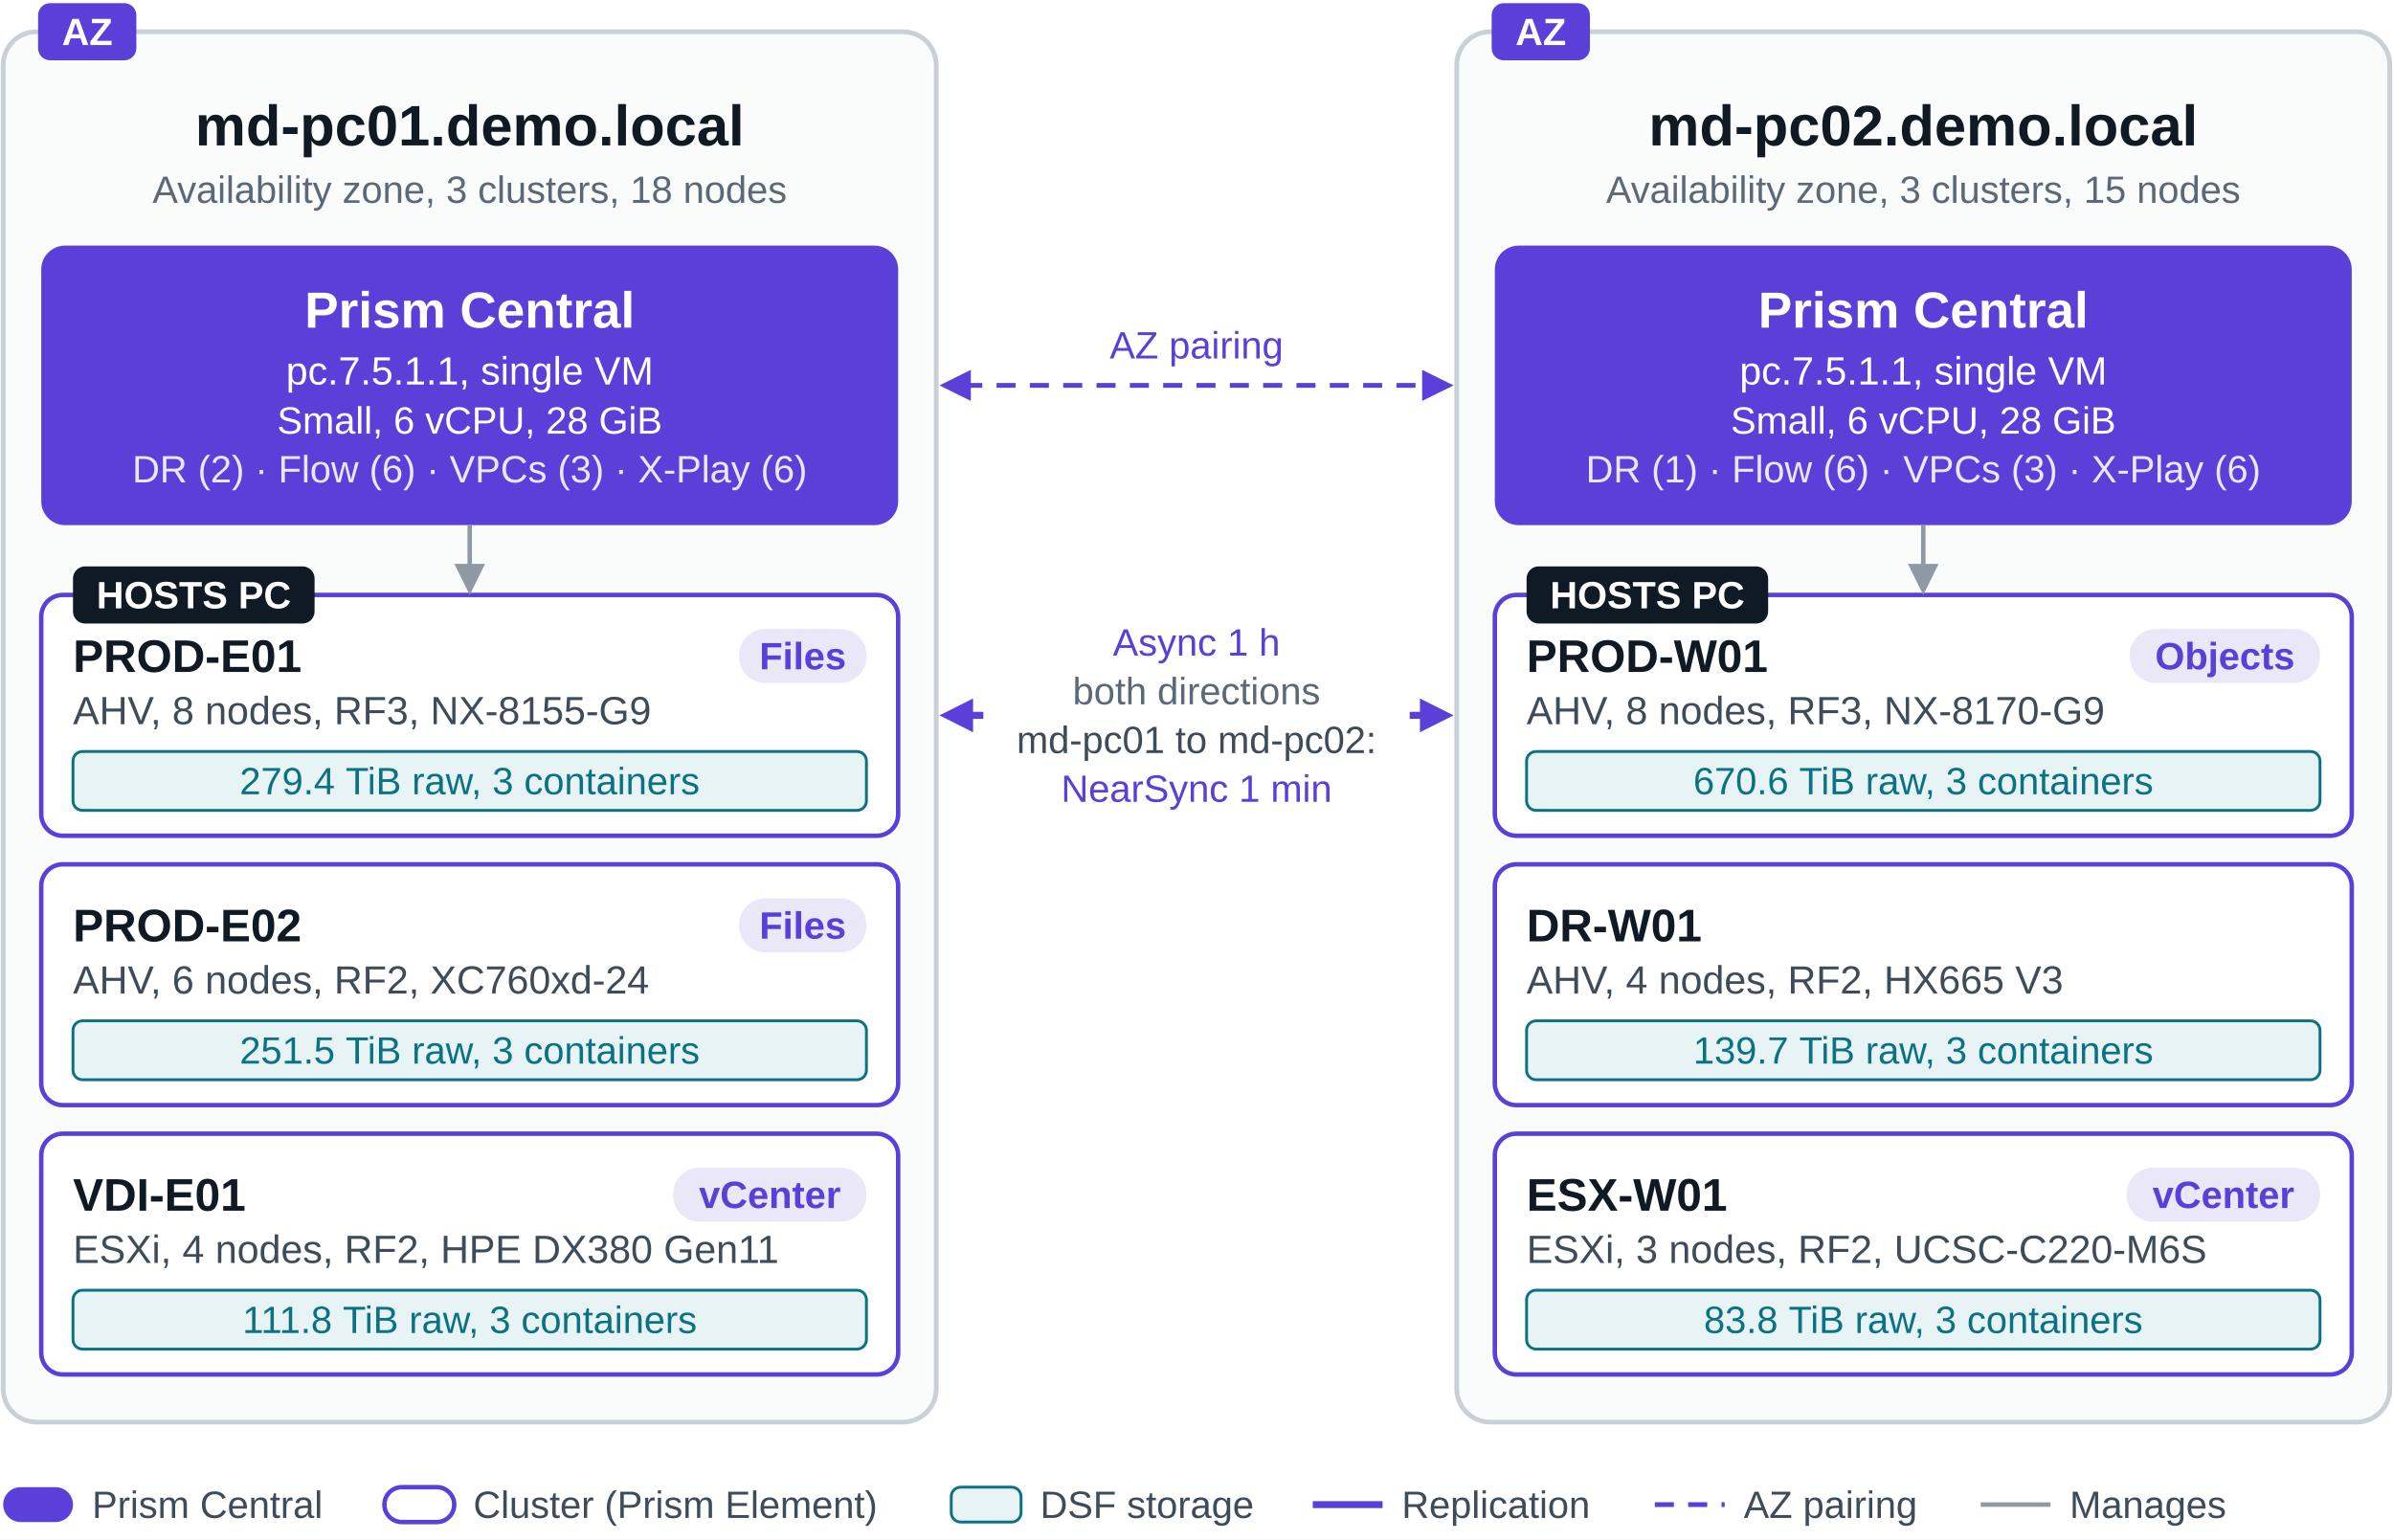
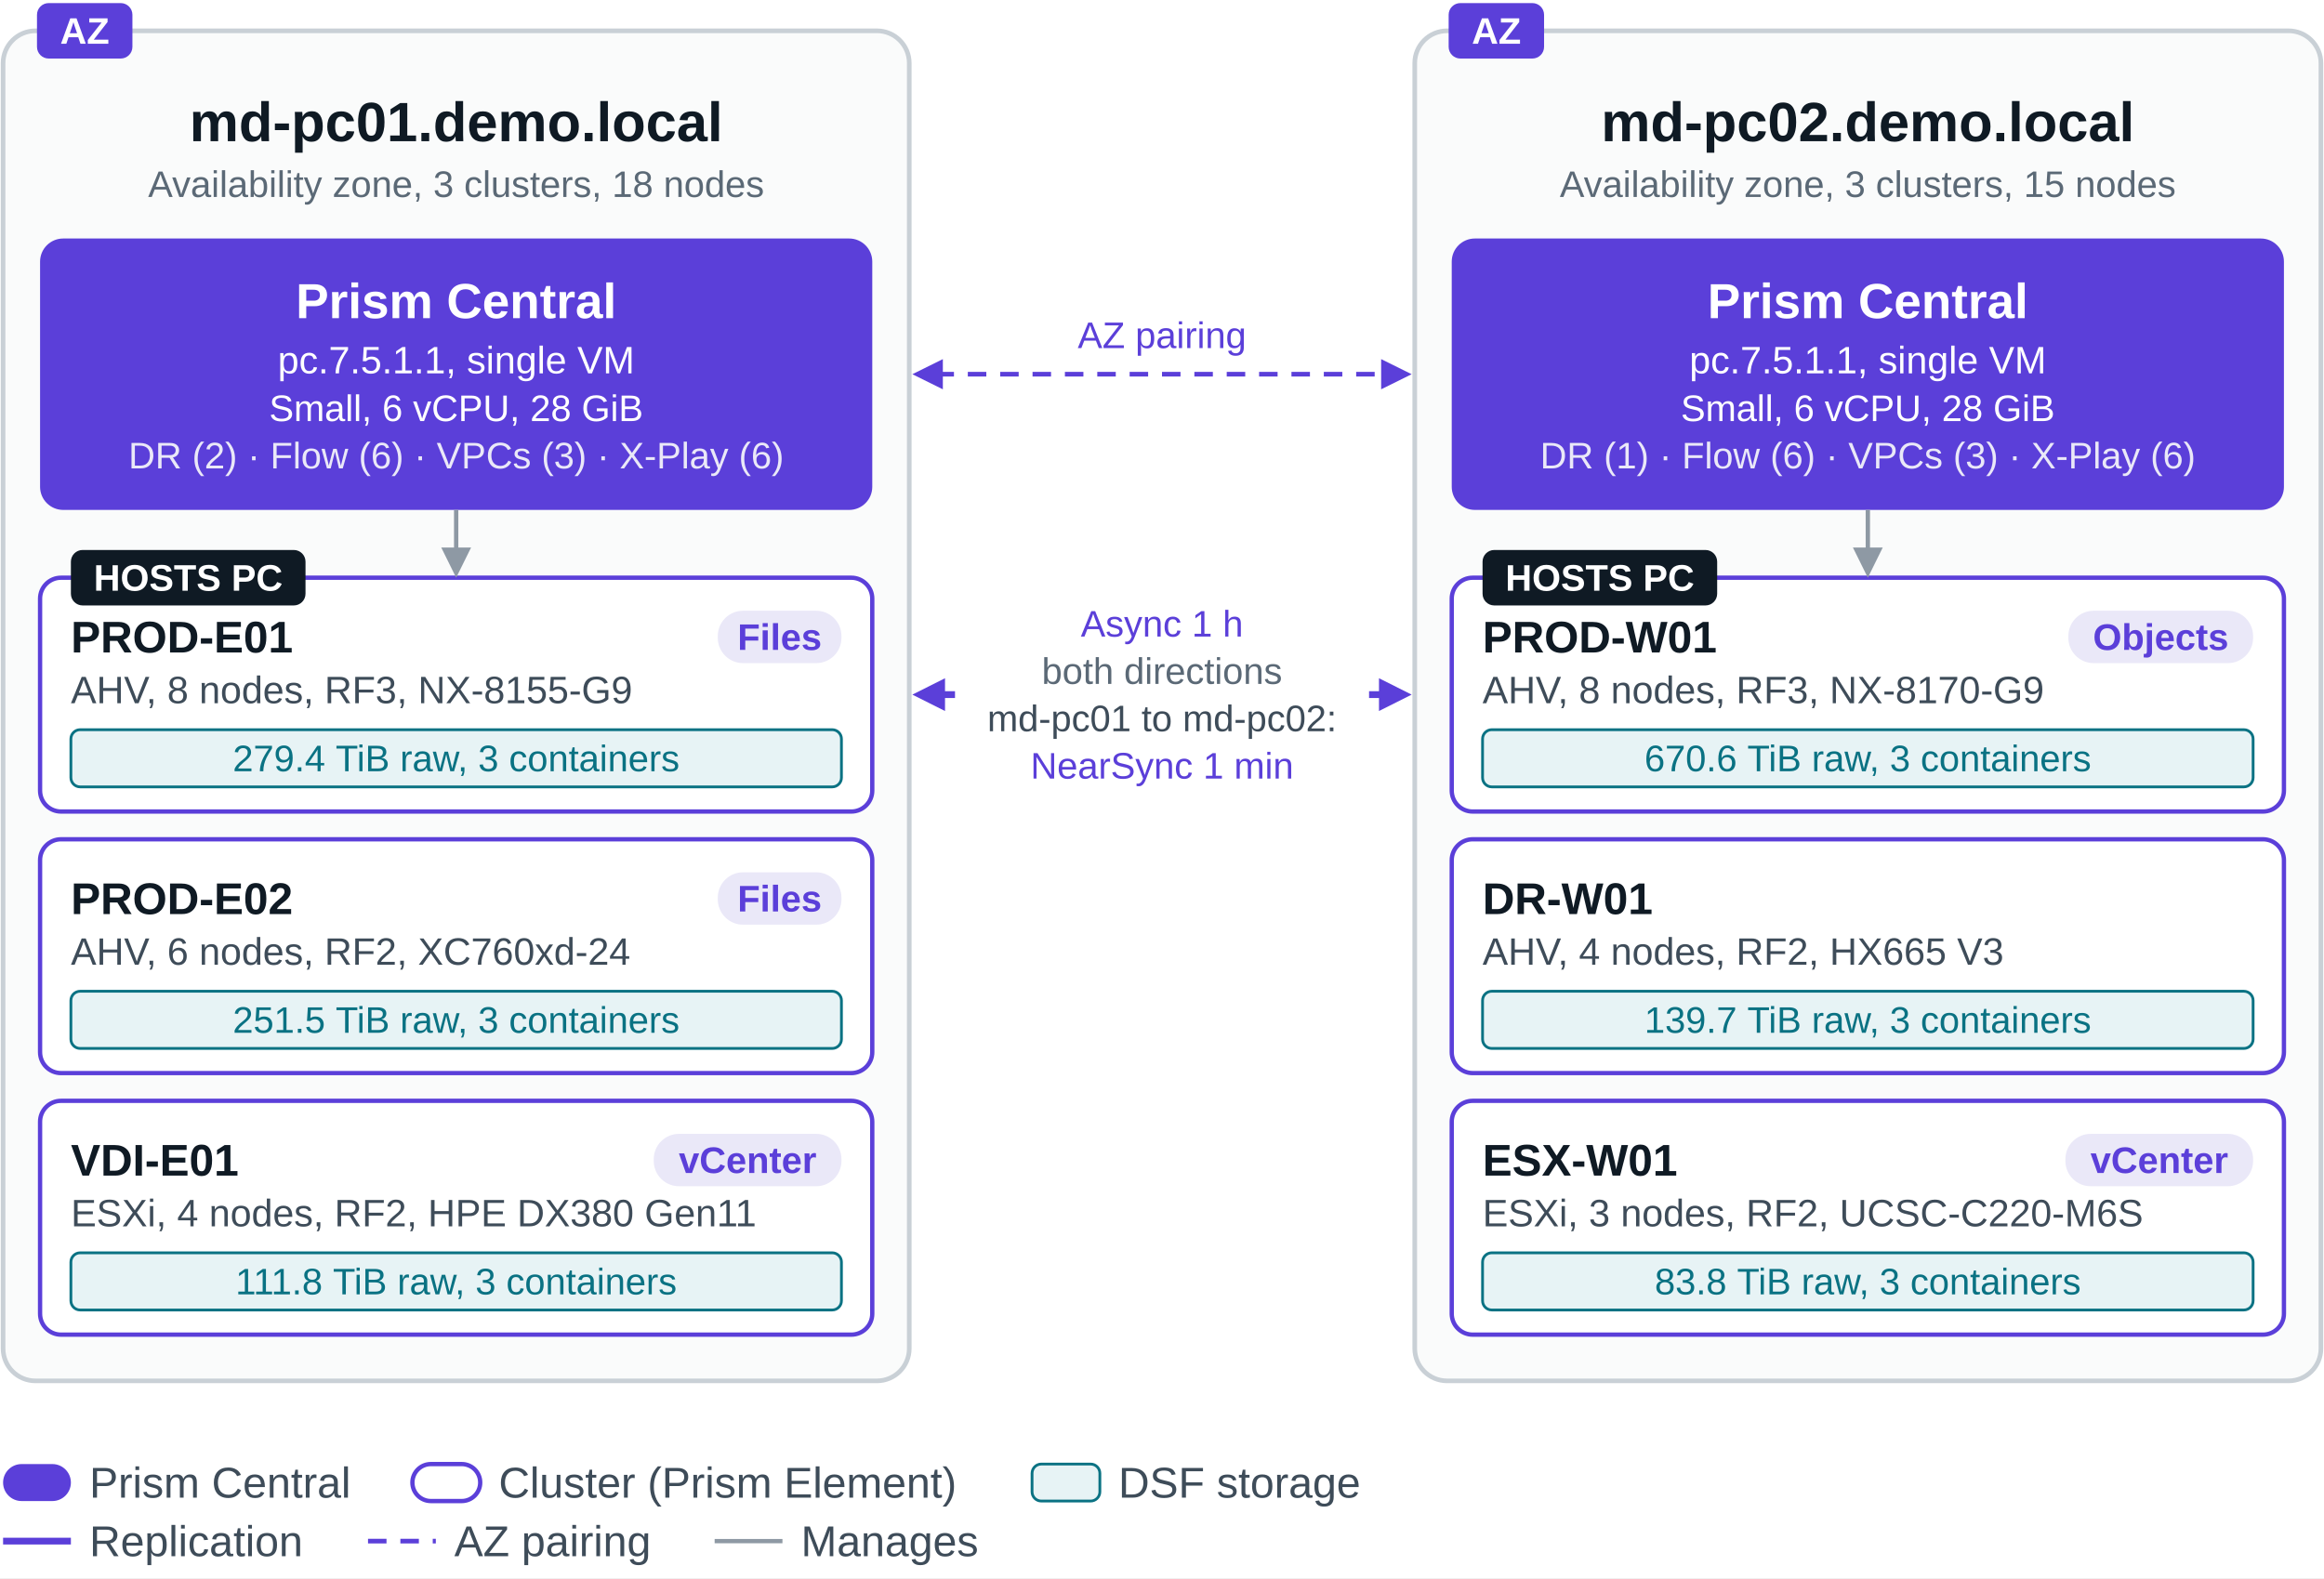
- <svg xmlns="http://www.w3.org/2000/svg" version="1.1" width="377pt" height="242.56pt" viewBox="0 0 377 242.56" font-family="Figtree, Calibri, 'Segoe UI', Arial, sans-serif">
-   <rect width="377" height="242.56" fill="#FFFFFF" />
+ <svg xmlns="http://www.w3.org/2000/svg" version="1.1" width="377pt" height="256.06pt" viewBox="0 0 377 256.06" font-family="Figtree, Calibri, 'Segoe UI', Arial, sans-serif">
+   <rect width="377" height="256.06" fill="#FFFFFF" />
  <g id="site:md-pc01.demo.local" data-kind="container" data-name="md-pc01.demo.local" data-prism-central="md-pc01.demo.local">
    <rect x="0.5" y="5" width="147" height="219.06" fill="#FAFBFB" rx="5.25" stroke="#C9D0D6" stroke-width="0.75" />
    <text x="74" y="22.91" text-anchor="middle" font-size="9" font-weight="600" fill="#0F1A24" textLength="83.19" lengthAdjust="spacingAndGlyphs">md-pc01.demo.local</text>
    <text x="74" y="31.96" text-anchor="middle" font-size="6" fill="#5B6976" textLength="99.16" lengthAdjust="spacingAndGlyphs">Availability zone, 3 clusters, 18 nodes</text>
  </g>
  <g id="site:md-pc02.demo.local" data-kind="container" data-name="md-pc02.demo.local" data-prism-central="md-pc02.demo.local">
    <rect x="229.5" y="5" width="147" height="219.06" fill="#FAFBFB" rx="5.25" stroke="#C9D0D6" stroke-width="0.75" />
    <text x="303" y="22.91" text-anchor="middle" font-size="9" font-weight="600" fill="#0F1A24" textLength="84.56" lengthAdjust="spacingAndGlyphs">md-pc02.demo.local</text>
    <text x="303" y="31.96" text-anchor="middle" font-size="6" fill="#5B6976" textLength="98.92" lengthAdjust="spacingAndGlyphs">Availability zone, 3 clusters, 15 nodes</text>
  </g>
  <g id="site:md-pc01.demo.local:pc" data-kind="box" data-prism-central="md-pc01.demo.local">
    <rect x="6.5" y="38.7" width="135" height="44.04" fill="#5B3FD9" rx="3.75" />
    <text x="74" y="51.62" text-anchor="middle" font-size="8" font-weight="600" fill="#FFFFFF" textLength="49.06" lengthAdjust="spacingAndGlyphs">Prism Central</text>
    <text x="74" y="60.58" text-anchor="middle" font-size="6.2" fill="#FFFFFF" textLength="54.37" lengthAdjust="spacingAndGlyphs">pc.7.5.1.1, single VM</text>
    <text x="74" y="68.32" text-anchor="middle" font-size="6" fill="#FFFFFF" textLength="58.35" lengthAdjust="spacingAndGlyphs">Small, 6 vCPU, 28 GiB</text>
    <text x="74" y="76" text-anchor="middle" font-size="6" fill="#EAE8F8" textLength="102.29" lengthAdjust="spacingAndGlyphs">DR (2) · Flow (6) · VPCs (3) · X-Play (6)</text>
  </g>
  <g id="cluster:86088e1b-cdfc-5113-a735-aeb9ef1962c3" data-kind="box" data-cluster-uuid="86088e1b-cdfc-5113-a735-aeb9ef1962c3" data-name="PROD-E01" data-prism-central="md-pc01.demo.local">
    <rect x="6.5" y="93.74" width="135" height="37.94" fill="#FFFFFF" rx="3.4" stroke="#5B3FD9" stroke-width="0.7" />
    <text x="11.5" y="105.87" font-size="7.2" font-weight="600" fill="#0F1A24" textLength="34.37" lengthAdjust="spacingAndGlyphs">PROD-E01</text>
    <text x="11.5" y="114.1" font-size="6.2" fill="#3E4C59" textLength="90.36" lengthAdjust="spacingAndGlyphs">AHV, 8 nodes, RF3, NX-8155-G9</text>
  </g>
  <g id="cluster:b05a4233-4013-58ed-a8b7-794ab3a4f5f8" data-kind="box" data-cluster-uuid="b05a4233-4013-58ed-a8b7-794ab3a4f5f8" data-name="PROD-E02" data-prism-central="md-pc01.demo.local">
    <rect x="6.5" y="136.18" width="135" height="37.94" fill="#FFFFFF" rx="3.4" stroke="#5B3FD9" stroke-width="0.7" />
    <text x="11.5" y="148.31" font-size="7.2" font-weight="600" fill="#0F1A24" textLength="35.47" lengthAdjust="spacingAndGlyphs">PROD-E02</text>
    <text x="11.5" y="156.54" font-size="6.2" fill="#3E4C59" textLength="90.23" lengthAdjust="spacingAndGlyphs">AHV, 6 nodes, RF2, XC760xd-24</text>
  </g>
  <g id="cluster:9b4738ef-4d63-5e4f-92be-6214d8858c4e" data-kind="box" data-cluster-uuid="9b4738ef-4d63-5e4f-92be-6214d8858c4e" data-name="VDI-E01" data-prism-central="md-pc01.demo.local">
    <rect x="6.5" y="178.62" width="135" height="37.94" fill="#FFFFFF" rx="3.4" stroke="#5B3FD9" stroke-width="0.7" />
    <text x="11.5" y="190.75" font-size="7.2" font-weight="600" fill="#0F1A24" textLength="27.02" lengthAdjust="spacingAndGlyphs">VDI-E01</text>
    <text x="11.5" y="198.98" font-size="6.2" fill="#3E4C59" textLength="105.46" lengthAdjust="spacingAndGlyphs">ESXi, 4 nodes, RF2, HPE DX380 Gen11</text>
  </g>
  <g id="site:md-pc02.demo.local:pc" data-kind="box" data-prism-central="md-pc02.demo.local">
    <rect x="235.5" y="38.7" width="135" height="44.04" fill="#5B3FD9" rx="3.75" />
    <text x="303" y="51.62" text-anchor="middle" font-size="8" font-weight="600" fill="#FFFFFF" textLength="49.06" lengthAdjust="spacingAndGlyphs">Prism Central</text>
    <text x="303" y="60.58" text-anchor="middle" font-size="6.2" fill="#FFFFFF" textLength="54.37" lengthAdjust="spacingAndGlyphs">pc.7.5.1.1, single VM</text>
    <text x="303" y="68.32" text-anchor="middle" font-size="6" fill="#FFFFFF" textLength="58.35" lengthAdjust="spacingAndGlyphs">Small, 6 vCPU, 28 GiB</text>
    <text x="303" y="76" text-anchor="middle" font-size="6" fill="#EAE8F8" textLength="101.42" lengthAdjust="spacingAndGlyphs">DR (1) · Flow (6) · VPCs (3) · X-Play (6)</text>
  </g>
  <g id="cluster:8db1379a-d206-57cc-87c6-3ff054625b9a" data-kind="box" data-cluster-uuid="8db1379a-d206-57cc-87c6-3ff054625b9a" data-name="PROD-W01" data-prism-central="md-pc02.demo.local">
    <rect x="235.5" y="93.74" width="135" height="37.94" fill="#FFFFFF" rx="3.4" stroke="#5B3FD9" stroke-width="0.7" />
    <text x="240.5" y="105.87" font-size="7.2" font-weight="600" fill="#0F1A24" textLength="37.14" lengthAdjust="spacingAndGlyphs">PROD-W01</text>
    <text x="240.5" y="114.1" font-size="6.2" fill="#3E4C59" textLength="90.54" lengthAdjust="spacingAndGlyphs">AHV, 8 nodes, RF3, NX-8170-G9</text>
  </g>
  <g id="cluster:6ce6d622-1b20-52a3-98e8-31ed2e9a383a" data-kind="box" data-cluster-uuid="6ce6d622-1b20-52a3-98e8-31ed2e9a383a" data-name="DR-W01" data-prism-central="md-pc02.demo.local">
    <rect x="235.5" y="136.18" width="135" height="37.94" fill="#FFFFFF" rx="3.4" stroke="#5B3FD9" stroke-width="0.7" />
    <text x="240.5" y="148.31" font-size="7.2" font-weight="600" fill="#0F1A24" textLength="27.23" lengthAdjust="spacingAndGlyphs">DR-W01</text>
    <text x="240.5" y="156.54" font-size="6.2" fill="#3E4C59" textLength="83.25" lengthAdjust="spacingAndGlyphs">AHV, 4 nodes, RF2, HX665 V3</text>
  </g>
  <g id="cluster:92c840d4-7d8a-5dce-b2c2-1e5e3e93e652" data-kind="box" data-cluster-uuid="92c840d4-7d8a-5dce-b2c2-1e5e3e93e652" data-name="ESX-W01" data-prism-central="md-pc02.demo.local">
    <rect x="235.5" y="178.62" width="135" height="37.94" fill="#FFFFFF" rx="3.4" stroke="#5B3FD9" stroke-width="0.7" />
    <text x="240.5" y="190.75" font-size="7.2" font-weight="600" fill="#0F1A24" textLength="30.99" lengthAdjust="spacingAndGlyphs">ESX-W01</text>
    <text x="240.5" y="198.98" font-size="6.2" fill="#3E4C59" textLength="104.35" lengthAdjust="spacingAndGlyphs">ESXi, 3 nodes, RF2, UCSC-C220-M6S</text>
  </g>
  <g id="legend:0" data-kind="swatch">
-     <rect x="0.5" y="234.31" width="11" height="5.5" fill="#5B3FD9" rx="2.75" />
+     <rect x="0.5" y="237.56" width="11" height="6" fill="#5B3FD9" rx="3" />
  </g>
  <g id="legend:0:label" data-kind="label">
-     <text x="14.5" y="239.16" font-size="6" fill="#3E4C59" textLength="35.9" lengthAdjust="spacingAndGlyphs">Prism Central</text>
+     <text x="14.5" y="243.01" font-size="7" fill="#3E4C59" textLength="41.89" lengthAdjust="spacingAndGlyphs">Prism Central</text>
  </g>
  <g id="legend:1" data-kind="swatch">
-     <rect x="60.56" y="234.31" width="11" height="5.5" fill="#FFFFFF" rx="2.75" stroke="#5B3FD9" stroke-width="0.7" />
+     <rect x="66.9" y="237.56" width="11" height="6" fill="#FFFFFF" rx="3" stroke="#5B3FD9" stroke-width="0.7" />
  </g>
  <g id="legend:1:label" data-kind="label">
-     <text x="74.56" y="239.16" font-size="6" fill="#3E4C59" textLength="63.49" lengthAdjust="spacingAndGlyphs">Cluster (Prism Element)</text>
+     <text x="80.9" y="243.01" font-size="7" fill="#3E4C59" textLength="74.07" lengthAdjust="spacingAndGlyphs">Cluster (Prism Element)</text>
  </g>
  <g id="legend:2" data-kind="swatch">
-     <rect x="149.86" y="234.31" width="11" height="5.5" fill="#E7F3F5" rx="1.5" stroke="#0A7283" stroke-width="0.45" />
+     <rect x="167.42" y="237.56" width="11" height="6" fill="#E7F3F5" rx="1.5" stroke="#0A7283" stroke-width="0.45" />
  </g>
  <g id="legend:2:label" data-kind="label">
-     <text x="163.86" y="239.16" font-size="6" fill="#3E4C59" textLength="32.98" lengthAdjust="spacingAndGlyphs">DSF storage</text>
+     <text x="181.42" y="243.01" font-size="7" fill="#3E4C59" textLength="38.48" lengthAdjust="spacingAndGlyphs">DSF storage</text>
  </g>
  <g id="legend:3:label" data-kind="label">
-     <text x="220.82" y="239.16" font-size="6" fill="#3E4C59" textLength="30.08" lengthAdjust="spacingAndGlyphs">Replication</text>
+     <text x="14.5" y="252.51" font-size="7" fill="#3E4C59" textLength="35.1" lengthAdjust="spacingAndGlyphs">Replication</text>
  </g>
  <g id="legend:4:label" data-kind="label">
-     <text x="274.71" y="239.16" font-size="6" fill="#3E4C59" textLength="27.68" lengthAdjust="spacingAndGlyphs">AZ pairing</text>
+     <text x="73.7" y="252.51" font-size="7" fill="#3E4C59" textLength="32.29" lengthAdjust="spacingAndGlyphs">AZ pairing</text>
  </g>
  <g id="legend:5:label" data-kind="label">
-     <text x="326.05" y="239.16" font-size="6" fill="#3E4C59" textLength="24.14" lengthAdjust="spacingAndGlyphs">Manages</text>
+     <text x="129.93" y="252.51" font-size="7" fill="#3E4C59" textLength="28.16" lengthAdjust="spacingAndGlyphs">Manages</text>
  </g>
  <g id="site:md-pc01.demo.local:pc-&gt;cluster:86088e1b-cdfc-5113-a735-aeb9ef1962c3" data-kind="edge" data-link="manages">
    <polyline points="74,82.74 74,90.04" fill="none" stroke="#8E99A4" stroke-width="0.7" stroke-linejoin="round" />
    <polygon points="74,93.74 71.58,88.84 76.42,88.84" fill="#8E99A4" />
  </g>
  <g id="site:md-pc02.demo.local:pc-&gt;cluster:8db1379a-d206-57cc-87c6-3ff054625b9a" data-kind="edge" data-link="manages">
    <polyline points="303,82.74 303,90.04" fill="none" stroke="#8E99A4" stroke-width="0.7" stroke-linejoin="round" />
    <polygon points="303,93.74 300.58,88.84 305.42,88.84" fill="#8E99A4" />
  </g>
  <g id="link:pairing:site:md-pc01.demo.local-&gt;site:md-pc02.demo.local" data-kind="edge" data-link="pairing">
    <polyline points="151.75,60.72 225.25,60.72" fill="none" stroke="#5B3FD9" stroke-width="0.75" stroke-linejoin="round" stroke-dasharray="3 2.25" />
    <polygon points="229,60.72 224.05,63.17 224.05,58.27" fill="#5B3FD9" />
    <polygon points="148,60.72 152.95,58.27 152.95,63.17" fill="#5B3FD9" />
  </g>
  <g id="link:replication:site:md-pc01.demo.local-&gt;site:md-pc02.demo.local" data-kind="edge" data-link="replication">
    <polyline points="152.1,112.71 224.9,112.71" fill="none" stroke="#5B3FD9" stroke-width="1.1" stroke-linejoin="round" />
    <polygon points="229,112.71 223.7,115.37 223.7,110.05" fill="#5B3FD9" />
    <polygon points="148,112.71 153.3,110.05 153.3,115.37" fill="#5B3FD9" />
  </g>
  <g id="legend:3" data-kind="edge" data-link="">
-     <polyline points="206.82,237.06 217.82,237.06" fill="none" stroke="#5B3FD9" stroke-width="1.1" stroke-linejoin="round" />
+     <polyline points="0.5,250.06 11.5,250.06" fill="none" stroke="#5B3FD9" stroke-width="1.1" stroke-linejoin="round" />
  </g>
  <g id="legend:4" data-kind="edge" data-link="">
-     <polyline points="260.71,237.06 271.71,237.06" fill="none" stroke="#5B3FD9" stroke-width="0.75" stroke-linejoin="round" stroke-dasharray="3 2.25" />
+     <polyline points="59.7,250.06 70.7,250.06" fill="none" stroke="#5B3FD9" stroke-width="0.75" stroke-linejoin="round" stroke-dasharray="3 2.25" />
  </g>
  <g id="legend:5" data-kind="edge" data-link="">
-     <polyline points="312.05,237.06 323.05,237.06" fill="none" stroke="#8E99A4" stroke-width="0.7" stroke-linejoin="round" />
+     <polyline points="115.93,250.06 126.93,250.06" fill="none" stroke="#8E99A4" stroke-width="0.7" stroke-linejoin="round" />
  </g>
  <g>
    <text x="188.5" y="56.48" text-anchor="middle" font-size="6" fill="#5B3FD9" textLength="27.68" lengthAdjust="spacingAndGlyphs">AZ pairing</text>
  </g>
  <g>
    <rect x="154.92" y="96.35" width="67.17" height="32.72" rx="1.5" fill="#FFFFFF" />
    <text x="188.5" y="103.29" text-anchor="middle" font-size="6" fill="#5B3FD9" textLength="25.4" lengthAdjust="spacingAndGlyphs">Async 1 h</text>
    <text x="188.5" y="110.97" text-anchor="middle" font-size="6" fill="#5B6976" textLength="40.84" lengthAdjust="spacingAndGlyphs">both directions</text>
    <text x="188.5" y="118.65" text-anchor="middle" font-size="6" fill="#3E4C59" textLength="59.59" lengthAdjust="spacingAndGlyphs">md-pc01 to md-pc02:</text>
    <text x="188.5" y="126.33" text-anchor="middle" font-size="6" fill="#5B3FD9" textLength="41.73" lengthAdjust="spacingAndGlyphs">NearSync 1 min</text>
  </g>
  <g id="site:md-pc01.demo.local:tag" data-kind="tag">
    <rect x="6" y="0.5" width="15.48" height="9" fill="#5B3FD9" rx="1.9" />
    <text x="13.74" y="7.1" text-anchor="middle" font-size="6" font-weight="600" fill="#FFFFFF" textLength="8" lengthAdjust="spacingAndGlyphs">AZ</text>
  </g>
  <g id="cluster:86088e1b-cdfc-5113-a735-aeb9ef1962c3:tag" data-kind="tag">
    <rect x="11.5" y="89.24" width="38.06" height="9" fill="#0F1A24" rx="1.9" />
    <text x="30.53" y="95.84" text-anchor="middle" font-size="6" font-weight="600" fill="#FFFFFF" textLength="29.3" lengthAdjust="spacingAndGlyphs">HOSTS PC</text>
  </g>
  <g id="cluster:86088e1b-cdfc-5113-a735-aeb9ef1962c3:svc:Files" data-kind="pill">
    <rect x="116.44" y="99.1" width="20.06" height="8.5" fill="#EAE8F8" rx="4.1" />
    <text x="126.47" y="105.45" text-anchor="middle" font-size="6" font-weight="600" fill="#5B3FD9" textLength="12.32" lengthAdjust="spacingAndGlyphs">Files</text>
  </g>
  <g id="cluster:86088e1b-cdfc-5113-a735-aeb9ef1962c3:storage" data-kind="strip">
    <rect x="11.5" y="118.4" width="125" height="9.28" fill="#E7F3F5" rx="1.5" stroke="#0A7283" stroke-width="0.45" />
    <text x="74" y="125.14" text-anchor="middle" font-size="6" fill="#0A7283" textLength="71.9" lengthAdjust="spacingAndGlyphs">279.4 TiB raw, 3 containers</text>
  </g>
  <g id="cluster:b05a4233-4013-58ed-a8b7-794ab3a4f5f8:svc:Files" data-kind="pill">
    <rect x="116.44" y="141.54" width="20.06" height="8.5" fill="#EAE8F8" rx="4.1" />
    <text x="126.47" y="147.89" text-anchor="middle" font-size="6" font-weight="600" fill="#5B3FD9" textLength="12.32" lengthAdjust="spacingAndGlyphs">Files</text>
  </g>
  <g id="cluster:b05a4233-4013-58ed-a8b7-794ab3a4f5f8:storage" data-kind="strip">
    <rect x="11.5" y="160.84" width="125" height="9.28" fill="#E7F3F5" rx="1.5" stroke="#0A7283" stroke-width="0.45" />
    <text x="74" y="167.58" text-anchor="middle" font-size="6" fill="#0A7283" textLength="70.93" lengthAdjust="spacingAndGlyphs">251.5 TiB raw, 3 containers</text>
  </g>
  <g id="cluster:9b4738ef-4d63-5e4f-92be-6214d8858c4e:svc:vCenter" data-kind="pill">
    <rect x="106.05" y="183.98" width="30.45" height="8.5" fill="#EAE8F8" rx="4.1" />
    <text x="121.28" y="190.33" text-anchor="middle" font-size="6" font-weight="600" fill="#5B3FD9" textLength="22.12" lengthAdjust="spacingAndGlyphs">vCenter</text>
  </g>
  <g id="cluster:9b4738ef-4d63-5e4f-92be-6214d8858c4e:storage" data-kind="strip">
    <rect x="11.5" y="203.28" width="125" height="9.28" fill="#E7F3F5" rx="1.5" stroke="#0A7283" stroke-width="0.45" />
    <text x="74" y="210.02" text-anchor="middle" font-size="6" fill="#0A7283" textLength="69.32" lengthAdjust="spacingAndGlyphs">111.8 TiB raw, 3 containers</text>
  </g>
  <g id="site:md-pc02.demo.local:tag" data-kind="tag">
    <rect x="235" y="0.5" width="15.48" height="9" fill="#5B3FD9" rx="1.9" />
    <text x="242.74" y="7.1" text-anchor="middle" font-size="6" font-weight="600" fill="#FFFFFF" textLength="8" lengthAdjust="spacingAndGlyphs">AZ</text>
  </g>
  <g id="cluster:8db1379a-d206-57cc-87c6-3ff054625b9a:tag" data-kind="tag">
    <rect x="240.5" y="89.24" width="38.06" height="9" fill="#0F1A24" rx="1.9" />
    <text x="259.53" y="95.84" text-anchor="middle" font-size="6" font-weight="600" fill="#FFFFFF" textLength="29.3" lengthAdjust="spacingAndGlyphs">HOSTS PC</text>
  </g>
  <g id="cluster:8db1379a-d206-57cc-87c6-3ff054625b9a:svc:Objects" data-kind="pill">
    <rect x="335.53" y="99.1" width="29.97" height="8.5" fill="#EAE8F8" rx="4.1" />
    <text x="350.52" y="105.45" text-anchor="middle" font-size="6" font-weight="600" fill="#5B3FD9" textLength="21.67" lengthAdjust="spacingAndGlyphs">Objects</text>
  </g>
  <g id="cluster:8db1379a-d206-57cc-87c6-3ff054625b9a:storage" data-kind="strip">
    <rect x="240.5" y="118.4" width="125" height="9.28" fill="#E7F3F5" rx="1.5" stroke="#0A7283" stroke-width="0.45" />
    <text x="303" y="125.14" text-anchor="middle" font-size="6" fill="#0A7283" textLength="72.06" lengthAdjust="spacingAndGlyphs">670.6 TiB raw, 3 containers</text>
  </g>
  <g id="cluster:6ce6d622-1b20-52a3-98e8-31ed2e9a383a:storage" data-kind="strip">
    <rect x="240.5" y="160.84" width="125" height="9.28" fill="#E7F3F5" rx="1.5" stroke="#0A7283" stroke-width="0.45" />
    <text x="303" y="167.58" text-anchor="middle" font-size="6" fill="#0A7283" textLength="70.56" lengthAdjust="spacingAndGlyphs">139.7 TiB raw, 3 containers</text>
  </g>
  <g id="cluster:92c840d4-7d8a-5dce-b2c2-1e5e3e93e652:svc:vCenter" data-kind="pill">
    <rect x="335.05" y="183.98" width="30.45" height="8.5" fill="#EAE8F8" rx="4.1" />
    <text x="350.28" y="190.33" text-anchor="middle" font-size="6" font-weight="600" fill="#5B3FD9" textLength="22.12" lengthAdjust="spacingAndGlyphs">vCenter</text>
  </g>
  <g id="cluster:92c840d4-7d8a-5dce-b2c2-1e5e3e93e652:storage" data-kind="strip">
    <rect x="240.5" y="203.28" width="125" height="9.28" fill="#E7F3F5" rx="1.5" stroke="#0A7283" stroke-width="0.45" />
    <text x="303" y="210.02" text-anchor="middle" font-size="6" fill="#0A7283" textLength="68.83" lengthAdjust="spacingAndGlyphs">83.8 TiB raw, 3 containers</text>
  </g>
</svg>
